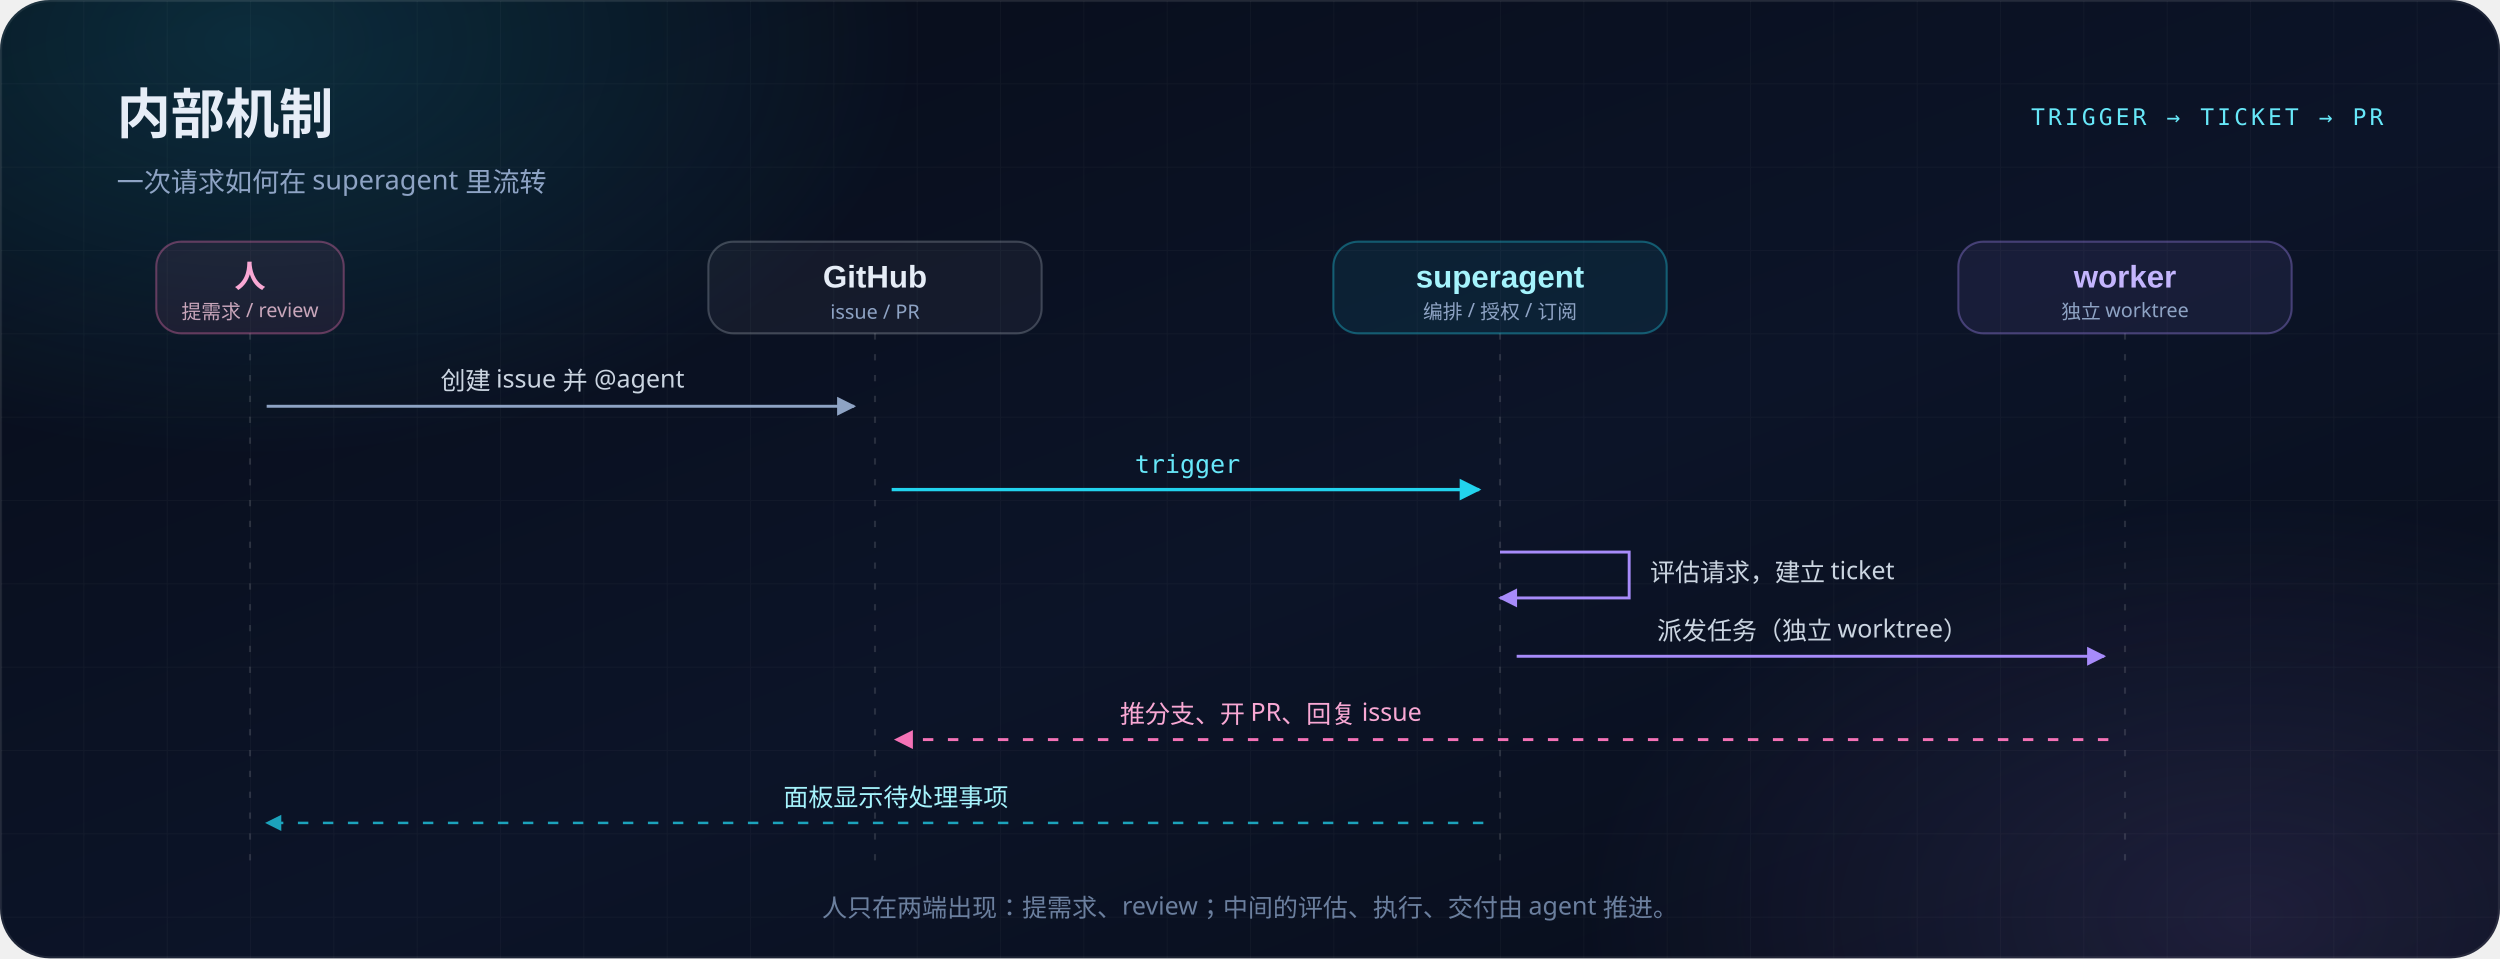
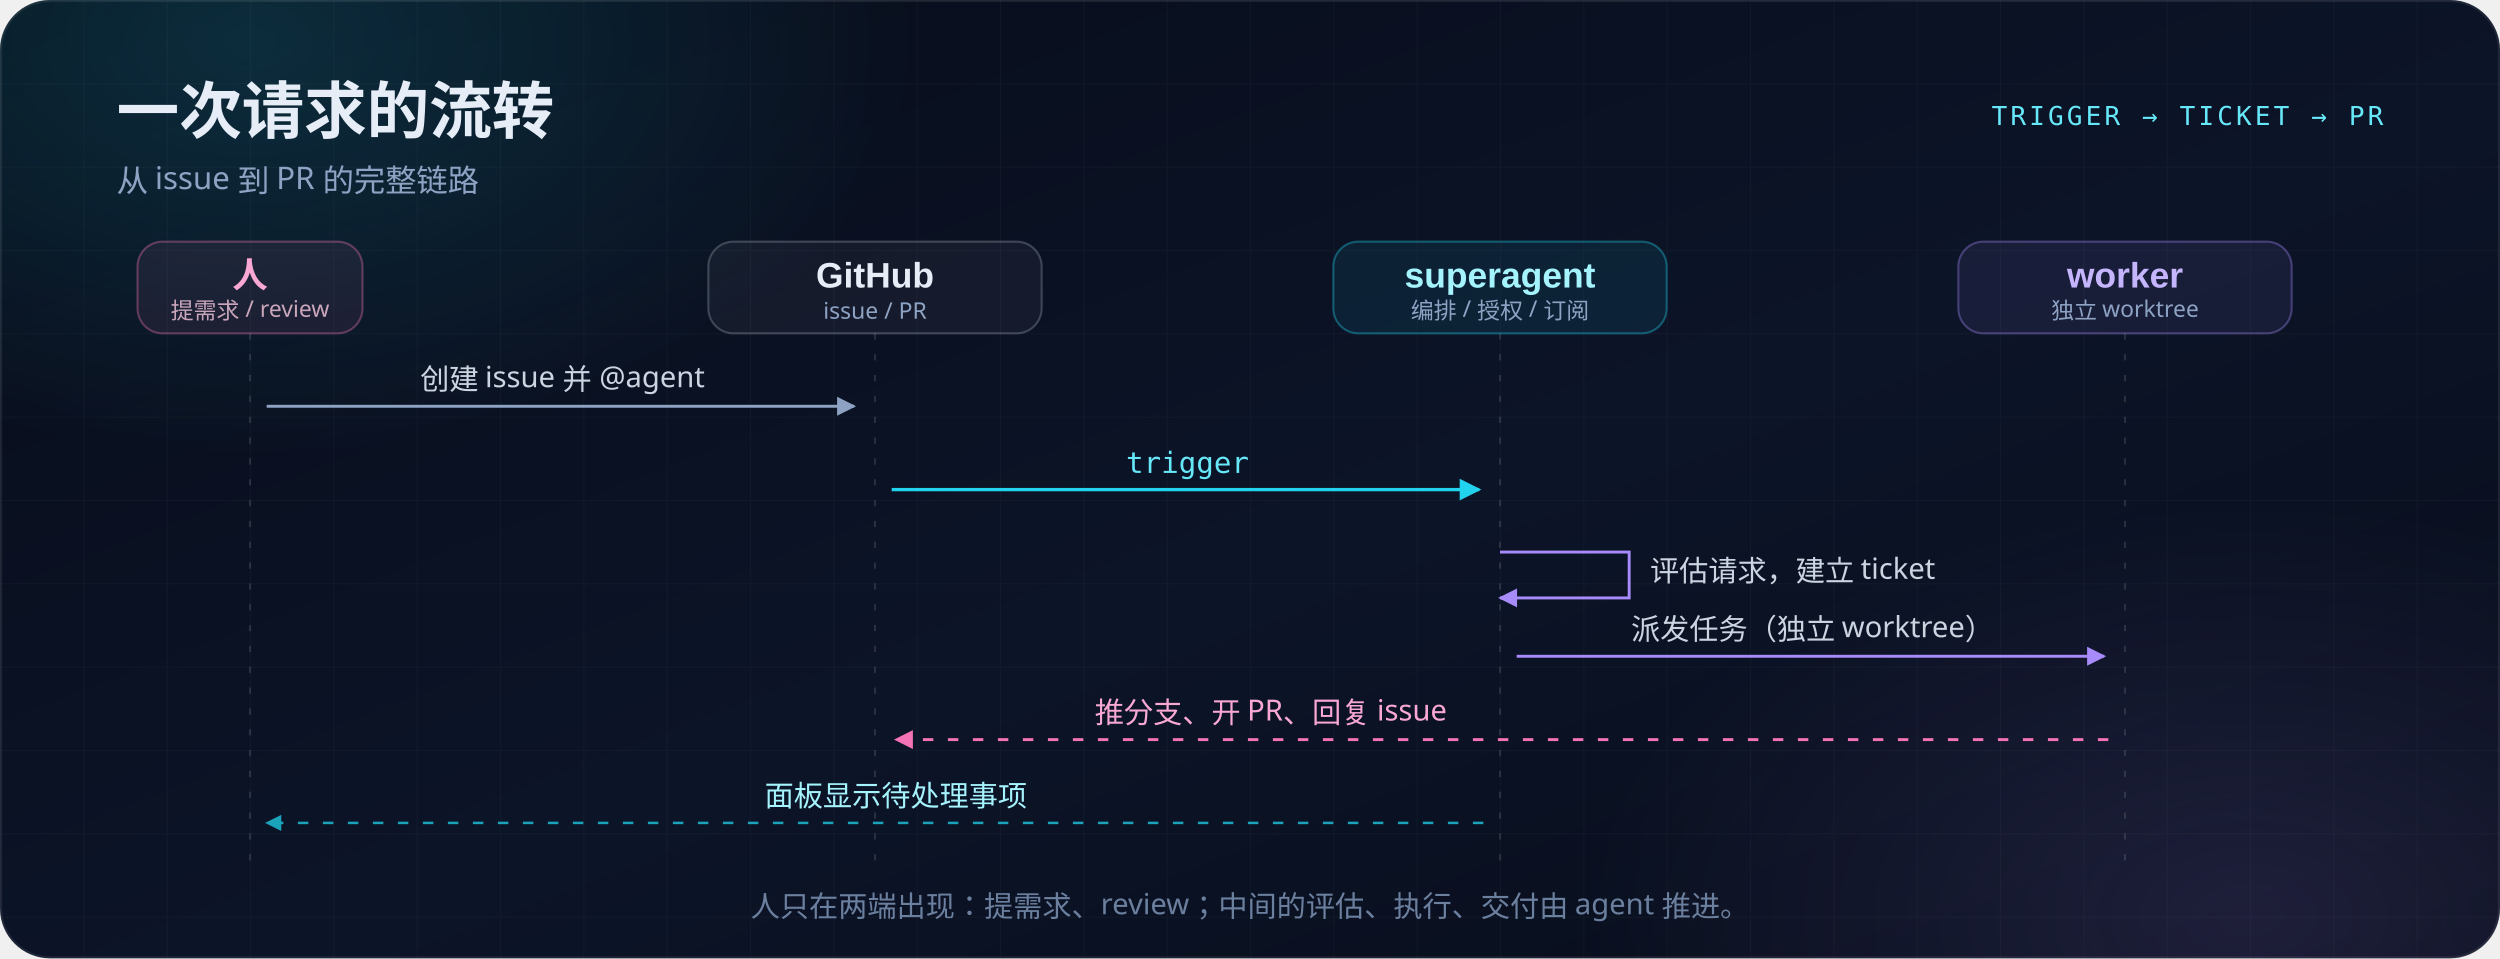
<svg xmlns="http://www.w3.org/2000/svg" width="1200" height="460" viewBox="0 0 1200 460" role="img" aria-labelledby="mechTitle mechDesc">
  <defs>
    <linearGradient id="mbg" x1="0" y1="0" x2="1" y2="1">
      <stop offset="0" stop-color="#070c18" />
      <stop offset="0.55" stop-color="#0c1428" />
      <stop offset="1" stop-color="#070c18" />
    </linearGradient>
    <pattern id="mgrid" width="40" height="40" patternUnits="userSpaceOnUse">
      <path d="M40 0H0V40" fill="none" stroke="#ffffff" stroke-opacity="0.03" />
    </pattern>
    <radialGradient id="mglow" cx="0.5" cy="0.5" r="0.5">
      <stop offset="0" stop-color="#22d3ee" stop-opacity="0.16" />
      <stop offset="1" stop-color="#22d3ee" stop-opacity="0" />
    </radialGradient>
    <radialGradient id="mglow2" cx="0.5" cy="0.5" r="0.5">
      <stop offset="0" stop-color="#a78bfa" stop-opacity="0.14" />
      <stop offset="1" stop-color="#a78bfa" stop-opacity="0" />
    </radialGradient>
    <marker id="arrowMuted" viewBox="0 0 10 10" refX="9" refY="5" markerWidth="6.5" markerHeight="6.5" orient="auto-start-reverse">
      <path d="M0,0 L10,5 L0,10 z" fill="#8ea3c4" />
    </marker>
    <marker id="arrowCyan" viewBox="0 0 10 10" refX="9" refY="5" markerWidth="6.5" markerHeight="6.5" orient="auto-start-reverse">
      <path d="M0,0 L10,5 L0,10 z" fill="#22d3ee" />
    </marker>
    <marker id="arrowViolet" viewBox="0 0 10 10" refX="9" refY="5" markerWidth="6.5" markerHeight="6.5" orient="auto-start-reverse">
      <path d="M0,0 L10,5 L0,10 z" fill="#a78bfa" />
    </marker>
    <marker id="arrowPink" viewBox="0 0 10 10" refX="9" refY="5" markerWidth="6.5" markerHeight="6.5" orient="auto-start-reverse">
      <path d="M0,0 L10,5 L0,10 z" fill="#f472b6" />
    </marker>
    <clipPath id="mround">
      <rect width="1200" height="460" rx="24" />
    </clipPath>
    <style>
      .dash { stroke-dasharray: 5 7; animation: dash 1.8s linear infinite; }
      .float { animation: float 7s ease-in-out infinite; }
      @keyframes dash { to { stroke-dashoffset: -24; } }
      @keyframes float { 0%, 100% { transform: translateY(0); } 50% { transform: translateY(-3px); } }
      @media (prefers-reduced-motion: reduce) { .dash, .float { animation: none; } }
    </style>
  </defs>
  <g clip-path="url(#mround)">
    <rect width="1200" height="460" fill="url(#mbg)" />
    <rect width="1200" height="460" fill="url(#mgrid)" />
    <ellipse cx="120" cy="20" rx="320" ry="200" fill="url(#mglow)" />
    <ellipse cx="1080" cy="440" rx="320" ry="200" fill="url(#mglow2)" />
-     <text x="56" y="64" font-family="'PingFang SC','Hiragino Sans GB','Noto Sans SC','Microsoft YaHei',sans-serif" font-size="26" font-weight="700" fill="#e6edf7">内部机制</text>
-     <text x="56" y="92" font-family="'PingFang SC','Hiragino Sans GB','Noto Sans SC','Microsoft YaHei',sans-serif" font-size="13" fill="#8ea3c4">一次请求如何在 superagent 里流转</text>
-     <text x="1144" y="60" text-anchor="end" font-family="'SF Mono',Menlo,Consolas,monospace" font-size="11" letter-spacing="1.5" fill="#67e8f9">TRIGGER → TICKET → PR</text>
+     <text x="56" y="64" font-family="'PingFang SC','Hiragino Sans GB','Noto Sans SC','Microsoft YaHei',sans-serif" font-size="30" font-weight="700" fill="#e6edf7">一次请求的流转</text>
+     <text x="56" y="92" font-family="'PingFang SC','Hiragino Sans GB','Noto Sans SC','Microsoft YaHei',sans-serif" font-size="15" fill="#8ea3c4">从 issue 到 PR 的完整链路</text>
+     <text x="1144" y="60" text-anchor="end" font-family="'SF Mono',Menlo,Consolas,monospace" font-size="12.5" letter-spacing="1.5" fill="#67e8f9">TRIGGER → TICKET → PR</text>
    <g stroke="#ffffff" stroke-opacity="0.12" stroke-dasharray="3 7">
      <line x1="120" y1="160" x2="120" y2="414" />
      <line x1="420" y1="160" x2="420" y2="414" />
      <line x1="720" y1="160" x2="720" y2="414" />
      <line x1="1020" y1="160" x2="1020" y2="414" />
    </g>
    <g class="float">
-       <rect x="75" y="116" width="90" height="44" rx="12" fill="#f472b6" fill-opacity="0.08" stroke="#f472b6" stroke-opacity="0.35" />
-       <text x="120" y="138" text-anchor="middle" font-family="'PingFang SC','Hiragino Sans GB','Noto Sans SC','Microsoft YaHei',sans-serif" font-size="15" font-weight="700" fill="#f9a8d4">人</text>
-       <text x="120" y="153" text-anchor="middle" font-family="'PingFang SC','Hiragino Sans GB','Noto Sans SC','Microsoft YaHei',sans-serif" font-size="9.5" fill="#c9a6bb">提需求 / review</text>
+       <rect x="66" y="116" width="108" height="44" rx="12" fill="#f472b6" fill-opacity="0.08" stroke="#f472b6" stroke-opacity="0.35" />
+       <text x="120" y="138" text-anchor="middle" font-family="'PingFang SC','Hiragino Sans GB','Noto Sans SC','Microsoft YaHei',sans-serif" font-size="17" font-weight="700" fill="#f9a8d4">人</text>
+       <text x="120" y="153" text-anchor="middle" font-family="'PingFang SC','Hiragino Sans GB','Noto Sans SC','Microsoft YaHei',sans-serif" font-size="11" fill="#c9a6bb">提需求 / review</text>
    </g>
    <g class="float" style="animation-delay: -1.2s">
      <rect x="340" y="116" width="160" height="44" rx="12" fill="#e6edf7" fill-opacity="0.05" stroke="#e6edf7" stroke-opacity="0.22" />
-       <text x="420" y="138" text-anchor="middle" font-family="'SF Pro Text','Helvetica Neue',Arial,sans-serif" font-size="15" font-weight="700" fill="#e6edf7">GitHub</text>
-       <text x="420" y="153" text-anchor="middle" font-family="'PingFang SC','Hiragino Sans GB','Noto Sans SC','Microsoft YaHei',sans-serif" font-size="9.5" fill="#8ea3c4">issue / PR</text>
+       <text x="420" y="138" text-anchor="middle" font-family="'SF Pro Text','Helvetica Neue',Arial,sans-serif" font-size="17" font-weight="700" fill="#e6edf7">GitHub</text>
+       <text x="420" y="153" text-anchor="middle" font-family="'PingFang SC','Hiragino Sans GB','Noto Sans SC','Microsoft YaHei',sans-serif" font-size="11" fill="#8ea3c4">issue / PR</text>
    </g>
    <g class="float" style="animation-delay: -2.4s">
      <rect x="640" y="116" width="160" height="44" rx="12" fill="#22d3ee" fill-opacity="0.08" stroke="#22d3ee" stroke-opacity="0.35" />
-       <text x="720" y="138" text-anchor="middle" font-family="'SF Pro Text','Helvetica Neue',Arial,sans-serif" font-size="15" font-weight="700" fill="#a5f3fc">superagent</text>
-       <text x="720" y="153" text-anchor="middle" font-family="'PingFang SC','Hiragino Sans GB','Noto Sans SC','Microsoft YaHei',sans-serif" font-size="9.5" fill="#8ea3c4">编排 / 授权 / 订阅</text>
+       <text x="720" y="138" text-anchor="middle" font-family="'SF Pro Text','Helvetica Neue',Arial,sans-serif" font-size="17" font-weight="700" fill="#a5f3fc">superagent</text>
+       <text x="720" y="153" text-anchor="middle" font-family="'PingFang SC','Hiragino Sans GB','Noto Sans SC','Microsoft YaHei',sans-serif" font-size="11" fill="#8ea3c4">编排 / 授权 / 订阅</text>
    </g>
    <g class="float" style="animation-delay: -3.6s">
      <rect x="940" y="116" width="160" height="44" rx="12" fill="#a78bfa" fill-opacity="0.08" stroke="#a78bfa" stroke-opacity="0.35" />
-       <text x="1020" y="138" text-anchor="middle" font-family="'SF Pro Text','Helvetica Neue',Arial,sans-serif" font-size="15" font-weight="700" fill="#c4b5fd">worker</text>
-       <text x="1020" y="153" text-anchor="middle" font-family="'PingFang SC','Hiragino Sans GB','Noto Sans SC','Microsoft YaHei',sans-serif" font-size="9.5" fill="#8ea3c4">独立 worktree</text>
+       <text x="1020" y="138" text-anchor="middle" font-family="'SF Pro Text','Helvetica Neue',Arial,sans-serif" font-size="17" font-weight="700" fill="#c4b5fd">worker</text>
+       <text x="1020" y="153" text-anchor="middle" font-family="'PingFang SC','Hiragino Sans GB','Noto Sans SC','Microsoft YaHei',sans-serif" font-size="11" fill="#8ea3c4">独立 worktree</text>
    </g>
    <line x1="128" y1="195" x2="410" y2="195" stroke="#8ea3c4" stroke-width="1.4" marker-end="url(#arrowMuted)" />
-     <text x="270" y="187" text-anchor="middle" font-family="'PingFang SC','Hiragino Sans GB','Noto Sans SC','Microsoft YaHei',sans-serif" font-size="12" fill="#cbd5e1">创建 issue 并 @agent</text>
+     <text x="270" y="187" text-anchor="middle" font-family="'PingFang SC','Hiragino Sans GB','Noto Sans SC','Microsoft YaHei',sans-serif" font-size="14" fill="#cbd5e1">创建 issue 并 @agent</text>
    <line x1="428" y1="235" x2="710" y2="235" stroke="#22d3ee" stroke-width="1.6" marker-end="url(#arrowCyan)" />
-     <text x="570" y="227" text-anchor="middle" font-family="'SF Mono',Menlo,Consolas,monospace" font-size="12" fill="#67e8f9">trigger</text>
+     <text x="570" y="227" text-anchor="middle" font-family="'SF Mono',Menlo,Consolas,monospace" font-size="14" fill="#67e8f9">trigger</text>
    <path d="M720 265 h62 v22 h-62" fill="none" stroke="#a78bfa" stroke-width="1.4" marker-end="url(#arrowViolet)" />
-     <text x="792" y="279" font-family="'PingFang SC','Hiragino Sans GB','Noto Sans SC','Microsoft YaHei',sans-serif" font-size="12" fill="#cbd5e1">评估请求，建立 ticket</text>
+     <text x="792" y="279" font-family="'PingFang SC','Hiragino Sans GB','Noto Sans SC','Microsoft YaHei',sans-serif" font-size="14" fill="#cbd5e1">评估请求，建立 ticket</text>
    <line x1="728" y1="315" x2="1010" y2="315" stroke="#a78bfa" stroke-width="1.4" marker-end="url(#arrowViolet)" />
-     <text x="870" y="307" text-anchor="middle" font-family="'PingFang SC','Hiragino Sans GB','Noto Sans SC','Microsoft YaHei',sans-serif" font-size="12" fill="#cbd5e1">派发任务（独立 worktree）</text>
+     <text x="870" y="307" text-anchor="middle" font-family="'PingFang SC','Hiragino Sans GB','Noto Sans SC','Microsoft YaHei',sans-serif" font-size="14" fill="#cbd5e1">派发任务（独立 worktree）</text>
    <line class="dash" x1="1012" y1="355" x2="430" y2="355" stroke="#f472b6" stroke-width="1.4" marker-end="url(#arrowPink)" />
-     <text x="610" y="347" text-anchor="middle" font-family="'PingFang SC','Hiragino Sans GB','Noto Sans SC','Microsoft YaHei',sans-serif" font-size="12" fill="#f9a8d4">推分支、开 PR、回复 issue</text>
+     <text x="610" y="347" text-anchor="middle" font-family="'PingFang SC','Hiragino Sans GB','Noto Sans SC','Microsoft YaHei',sans-serif" font-size="14" fill="#f9a8d4">推分支、开 PR、回复 issue</text>
    <line class="dash" x1="712" y1="395" x2="128" y2="395" stroke="#22d3ee" stroke-width="1.2" marker-end="url(#arrowCyan)" opacity="0.75" />
-     <text x="430" y="387" text-anchor="middle" font-family="'PingFang SC','Hiragino Sans GB','Noto Sans SC','Microsoft YaHei',sans-serif" font-size="12" fill="#a5f3fc">面板显示待处理事项</text>
-     <text x="600" y="440" text-anchor="middle" font-family="'PingFang SC','Hiragino Sans GB','Noto Sans SC','Microsoft YaHei',sans-serif" font-size="12" fill="#6b7f9e">人只在两端出现：提需求、review；中间的评估、执行、交付由 agent 推进。</text>
+     <text x="430" y="387" text-anchor="middle" font-family="'PingFang SC','Hiragino Sans GB','Noto Sans SC','Microsoft YaHei',sans-serif" font-size="14" fill="#a5f3fc">面板显示待处理事项</text>
+     <text x="600" y="440" text-anchor="middle" font-family="'PingFang SC','Hiragino Sans GB','Noto Sans SC','Microsoft YaHei',sans-serif" font-size="14" fill="#6b7f9e">人只在两端出现：提需求、review；中间的评估、执行、交付由 agent 推进。</text>
  </g>
  <rect x="0.5" y="0.5" width="1199" height="459" rx="23.5" fill="none" stroke="#ffffff" stroke-opacity="0.08" />
</svg>
